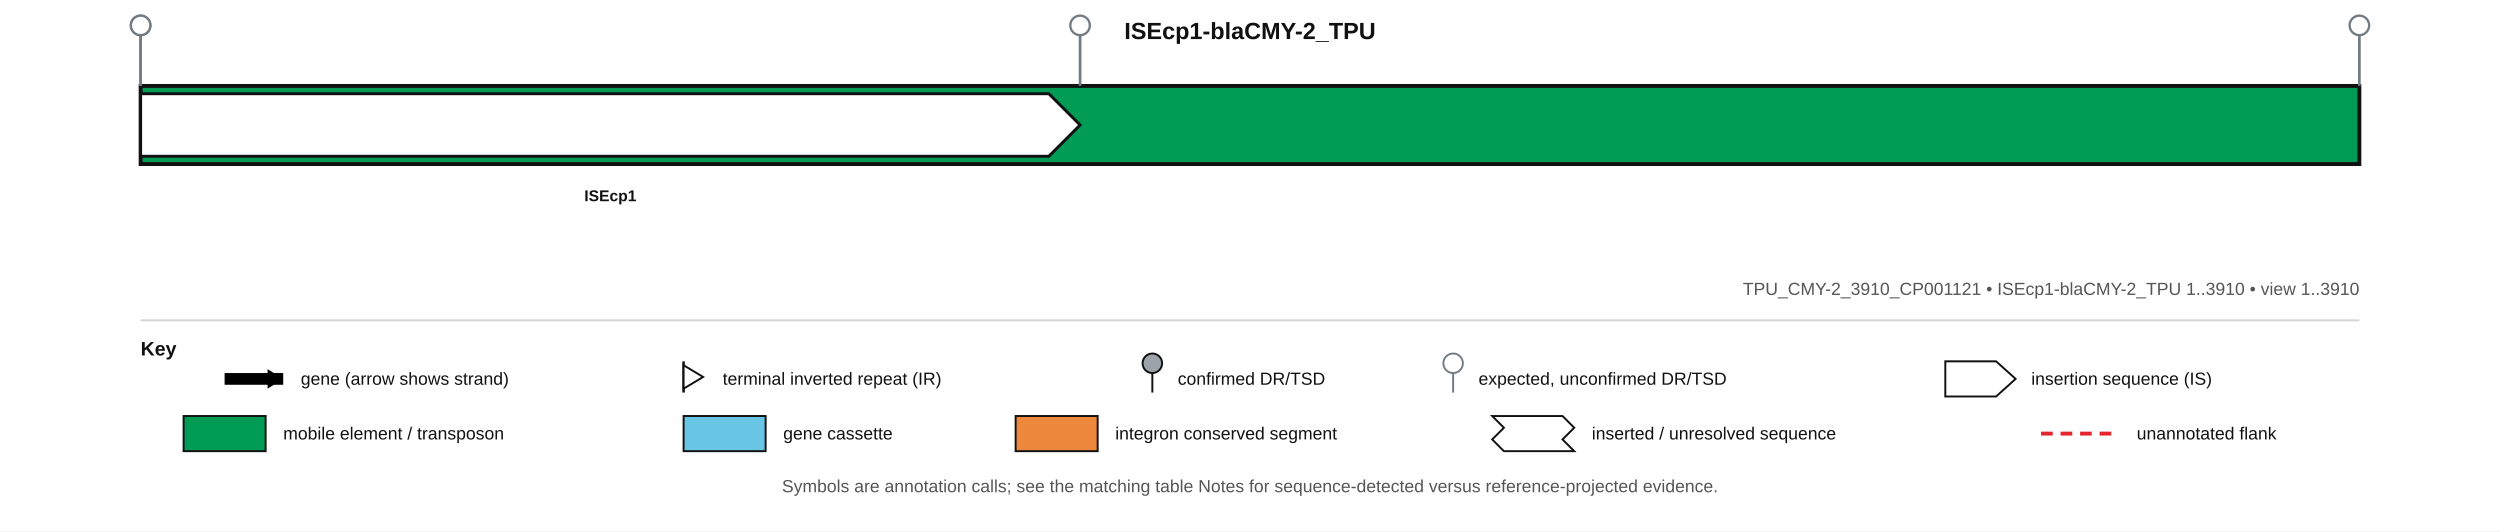
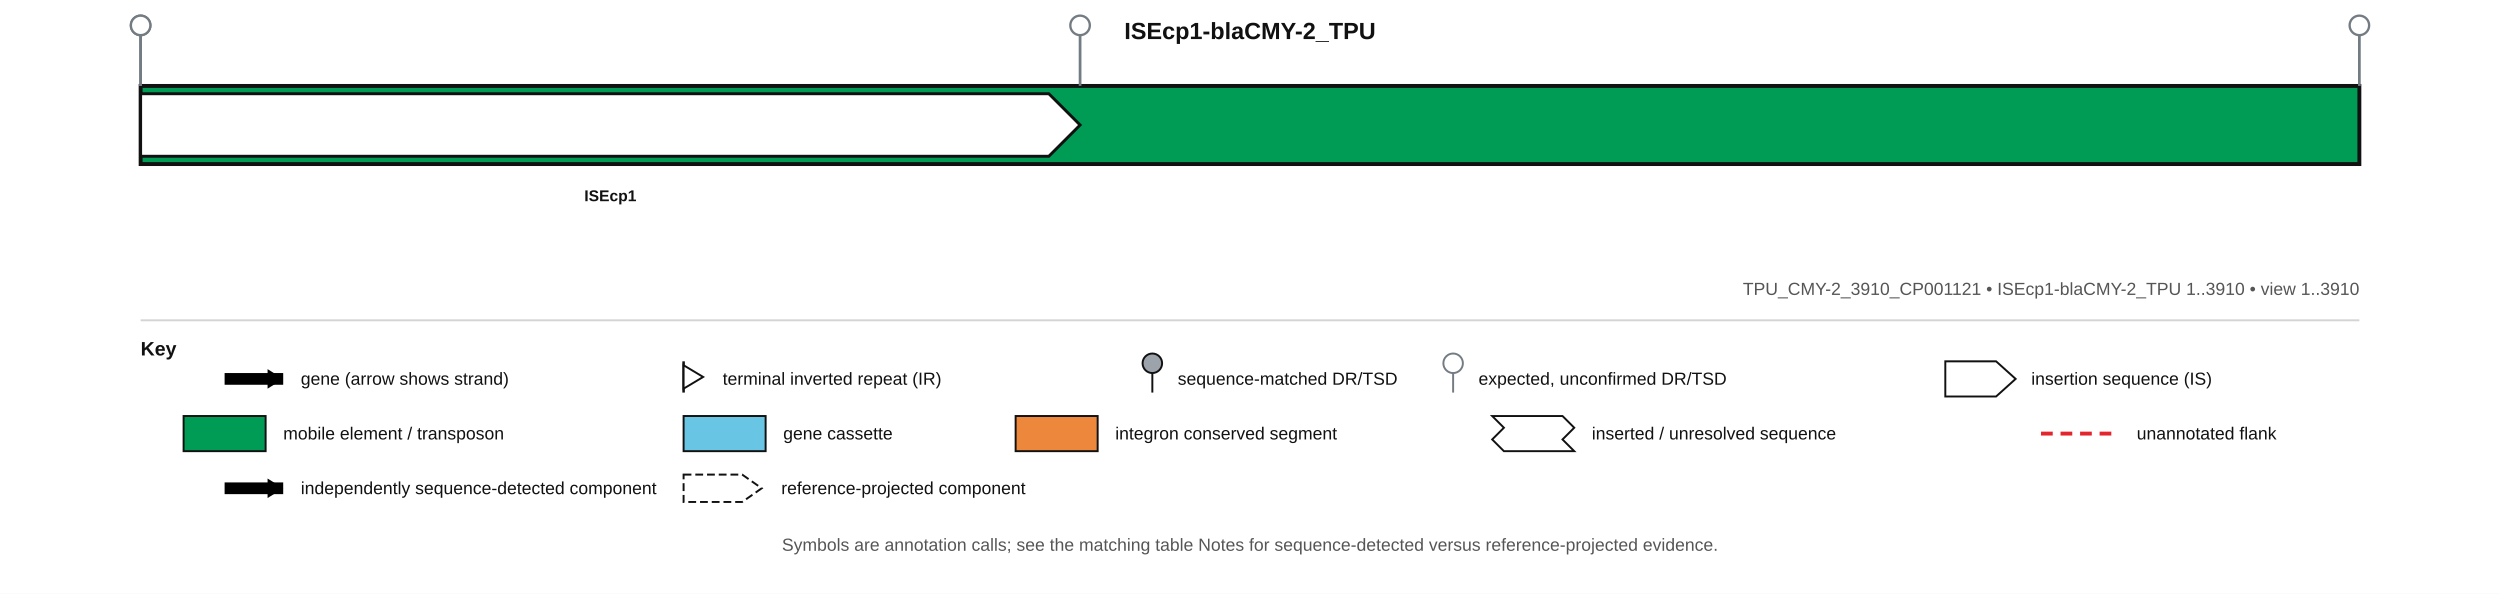
- <svg xmlns="http://www.w3.org/2000/svg" width="1280" height="272" style="background:#fff;font-family:Arial,Helvetica,sans-serif">
-   <rect x="0" y="0" width="1280" height="272" fill="#ffffff" />
+ <svg xmlns="http://www.w3.org/2000/svg" width="1280" height="304" style="background:#fff;font-family:Arial,Helvetica,sans-serif">
+   <rect x="0" y="0" width="1280" height="304" fill="#ffffff" />
  <rect x="72.0" y="44" width="1136.0" height="40" fill="#009b55" stroke="#111111" stroke-width="2" />
  <text x="640.0" y="20.0" text-anchor="middle" font-size="12" font-weight="bold" font-style="normal" fill="#111111">ISEcp1-blaCMY-2_TPU</text>
  <polygon points="72.0,48.0 537.0,48.0 553.0,64.0 537.0,80.0 72.0,80.0" fill="#ffffff" stroke="#111111" stroke-width="1.5" />
  <text x="312.5" y="103.0" text-anchor="middle" font-size="8" font-weight="bold" font-style="normal" fill="#111111">ISEcp1</text>
  <g>
    <line x1="72.0" y1="44" x2="72.0" y2="18" stroke="#737b83" stroke-width="1.4" />
    <circle cx="72.0" cy="13" r="5" fill="#ffffff" stroke="#737b83" stroke-width="1.2" />
  </g>
  <g>
    <line x1="1208.0" y1="44" x2="1208.0" y2="18" stroke="#737b83" stroke-width="1.4" />
    <circle cx="1208.0" cy="13" r="5" fill="#ffffff" stroke="#737b83" stroke-width="1.2" />
  </g>
  <g>
    <line x1="72.0" y1="44" x2="72.0" y2="18" stroke="#737b83" stroke-width="1.4" />
    <circle cx="72.0" cy="13" r="5" fill="#ffffff" stroke="#737b83" stroke-width="1.2" />
  </g>
  <g>
    <line x1="553.0" y1="44" x2="553.0" y2="18" stroke="#737b83" stroke-width="1.4" />
    <circle cx="553.0" cy="13" r="5" fill="#ffffff" stroke="#737b83" stroke-width="1.2" />
  </g>
  <text x="1208.0" y="151.0" text-anchor="end" font-size="9" font-weight="normal" font-style="normal" fill="#555">TPU_CMY-2_3910_CP001121 • ISEcp1-blaCMY-2_TPU 1..3910 • view 1..3910</text>
  <line x1="72" y1="164" x2="1208" y2="164" stroke="#d4d4d4" stroke-width="1" />
  <text x="72.0" y="182.0" text-anchor="start" font-size="10" font-weight="bold" font-style="normal" fill="#111111">Key</text>
  <line x1="115" y1="194" x2="145" y2="194" stroke="#000" stroke-width="6" />
  <polygon points="145,194 137,189 137,199" fill="#000" />
  <text x="154.0" y="197.0" text-anchor="start" font-size="9" font-weight="normal" font-style="normal" fill="#111111">gene (arrow shows strand)</text>
  <line x1="350" y1="201" x2="350" y2="185" stroke="#111" stroke-width="1.3" />
  <polygon points="350,187 360,193 350,199" fill="#fff" stroke="#111" />
  <text x="370.0" y="197.0" text-anchor="start" font-size="9" font-weight="normal" font-style="normal" fill="#111111">terminal inverted repeat (IR)</text>
  <line x1="590" y1="201" x2="590" y2="187" stroke="#111" />
  <circle cx="590" cy="186" r="5" fill="#9ca3aa" stroke="#111" />
-   <text x="603.0" y="197.0" text-anchor="start" font-size="9" font-weight="normal" font-style="normal" fill="#111111">confirmed DR/TSD</text>
+   <text x="603.0" y="197.0" text-anchor="start" font-size="9" font-weight="normal" font-style="normal" fill="#111111">sequence-matched DR/TSD</text>
  <line x1="744" y1="201" x2="744" y2="187" stroke="#737b83" />
  <circle cx="744" cy="186" r="5" fill="#fff" stroke="#737b83" />
  <text x="757.0" y="197.0" text-anchor="start" font-size="9" font-weight="normal" font-style="normal" fill="#111111">expected, unconfirmed DR/TSD</text>
  <polygon points="996,185 1022,185 1032,194 1022,203 996,203" fill="#fff" stroke="#111" />
  <text x="1040.0" y="197.0" text-anchor="start" font-size="9" font-weight="normal" font-style="normal" fill="#111111">insertion sequence (IS)</text>
  <rect x="94" y="213" width="42" height="18" fill="#009b55" stroke="#111" />
  <text x="145.0" y="225.0" text-anchor="start" font-size="9" font-weight="normal" font-style="normal" fill="#111111">mobile element / transposon</text>
  <rect x="350" y="213" width="42" height="18" fill="#68c5e3" stroke="#111" />
  <text x="401.0" y="225.0" text-anchor="start" font-size="9" font-weight="normal" font-style="normal" fill="#111111">gene cassette</text>
  <rect x="520" y="213" width="42" height="18" fill="#ed873b" stroke="#111" />
  <text x="571.0" y="225.0" text-anchor="start" font-size="9" font-weight="normal" font-style="normal" fill="#111111">integron conserved segment</text>
  <polygon points="770,213 800,213 806,219 800,225 806,231 770,231 764,225 770,219 764,213" fill="#fff" stroke="#111" />
  <text x="815.0" y="225.0" text-anchor="start" font-size="9" font-weight="normal" font-style="normal" fill="#111111">inserted / unresolved sequence</text>
  <line x1="1045" y1="222" x2="1085" y2="222" stroke="#e3262e" stroke-width="2" stroke-dasharray="6,4" />
  <text x="1094.0" y="225.0" text-anchor="start" font-size="9" font-weight="normal" font-style="normal" fill="#111111">unannotated flank</text>
-   <text x="640.0" y="252.0" text-anchor="middle" font-size="9" font-weight="normal" font-style="normal" fill="#555555">Symbols are annotation calls; see the matching table Notes for sequence-detected versus reference-projected evidence.</text>
+   <line x1="115" y1="250" x2="145" y2="250" stroke="#000" stroke-width="6" />
+   <polygon points="145,250 137,245 137,255" fill="#000" />
+   <text x="154.0" y="253.0" text-anchor="start" font-size="9" font-weight="normal" font-style="normal" fill="#111111">independently sequence-detected component</text>
+   <polygon points="350,243 380,243 390,250 380,257 350,257" fill="#fff" stroke="#111" stroke-dasharray="4,2" />
+   <text x="400.0" y="253.0" text-anchor="start" font-size="9" font-weight="normal" font-style="normal" fill="#111111">reference-projected component</text>
+   <text x="640.0" y="282.0" text-anchor="middle" font-size="9" font-weight="normal" font-style="normal" fill="#555555">Symbols are annotation calls; see the matching table Notes for sequence-detected versus reference-projected evidence.</text>
</svg>
